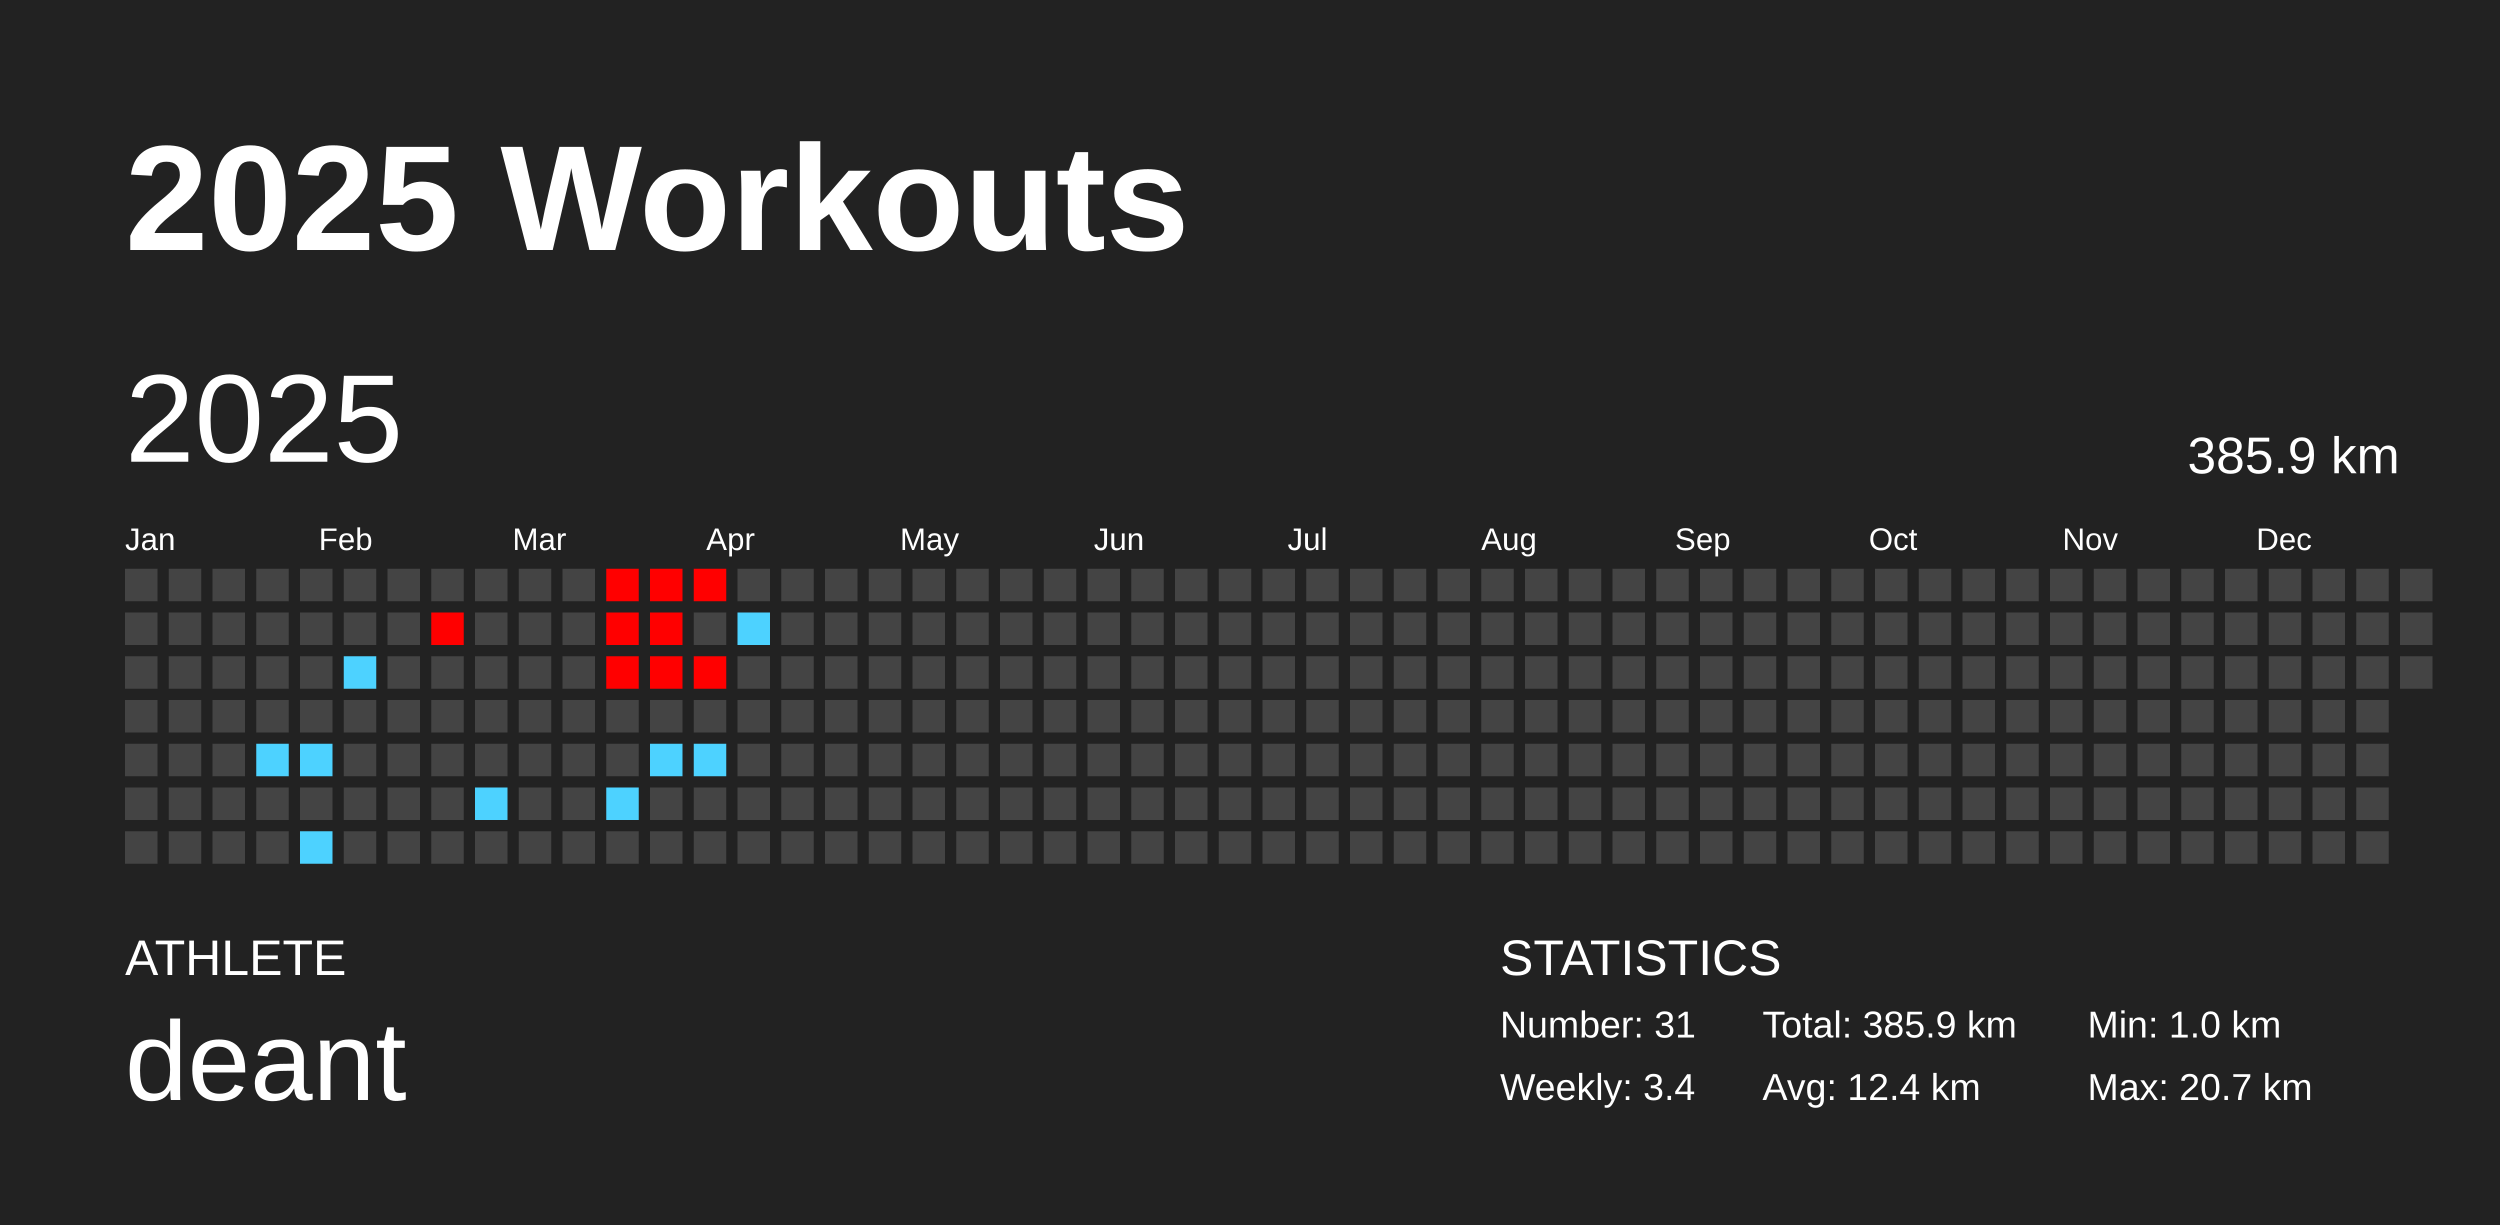
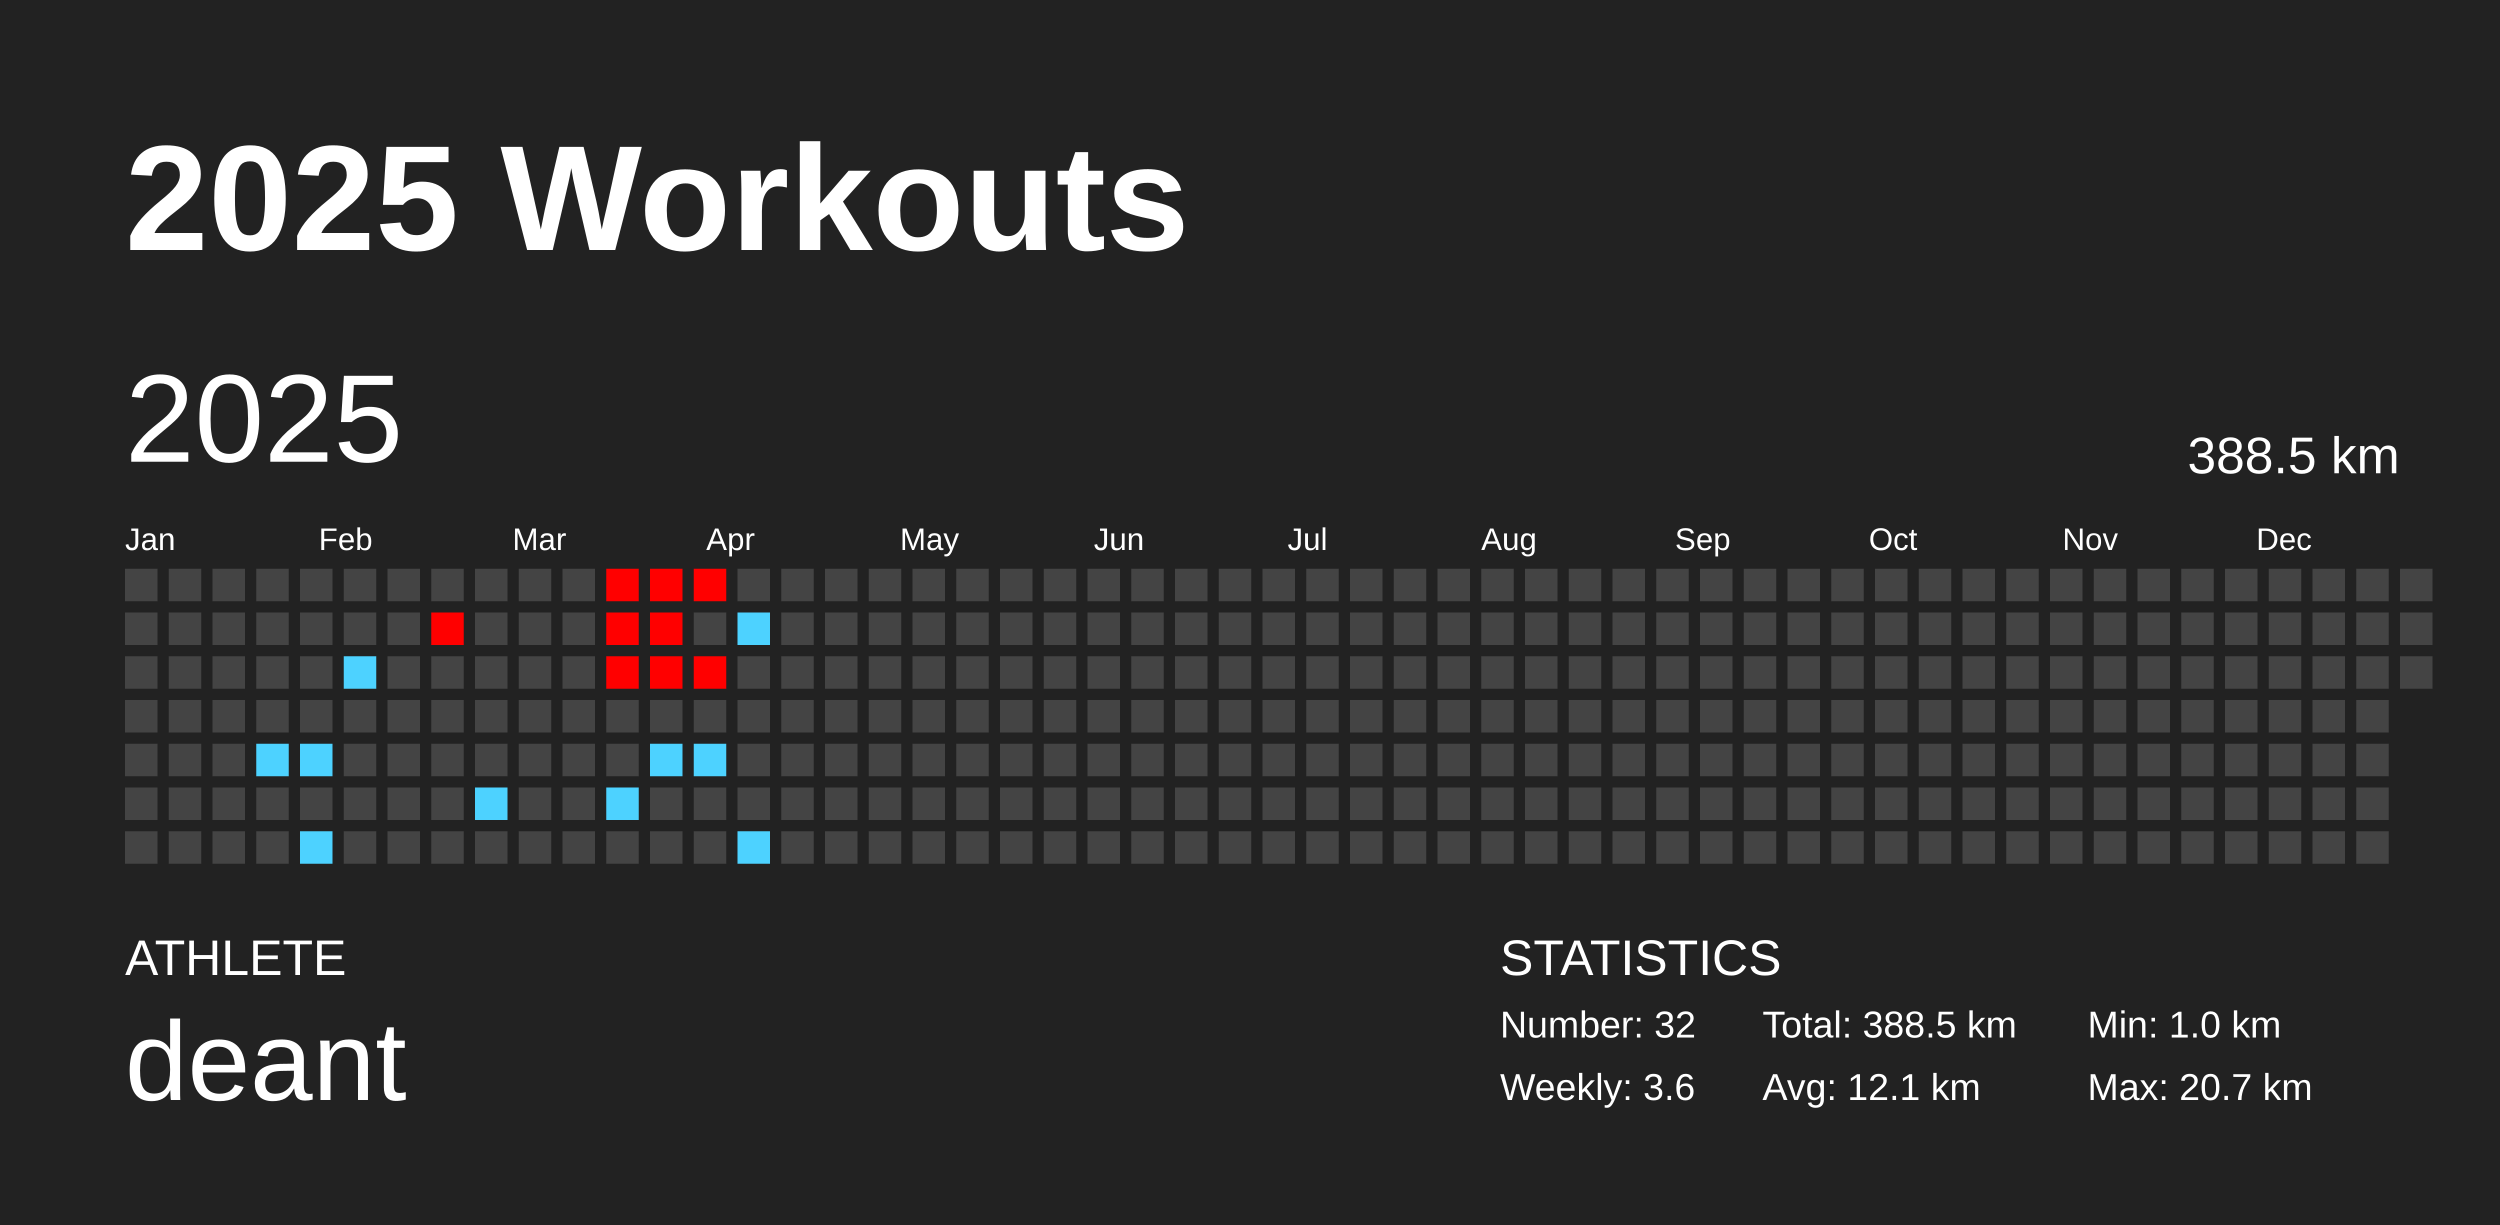
<svg xmlns="http://www.w3.org/2000/svg" baseProfile="full" height="98mm" version="1.1" viewBox="0,0,200,98" width="200mm">
  <defs />
  <rect fill="#222222" height="98" width="200" x="0" y="0" />
  <text fill="#FFFFFF" style="font-size:12px; font-family:Arial; font-weight:bold;" x="10" y="20">2025 Workouts</text>
  <text fill="#FFFFFF" style="font-size:4px; font-family:Arial" x="10" y="78">ATHLETE</text>
  <text fill="#FFFFFF" style="font-size:9px; font-family:Arial" x="10" y="88">deant</text>
  <text fill="#FFFFFF" style="font-size:4px; font-family:Arial" x="120" y="78">STATISTICS</text>
-   <text fill="#FFFFFF" style="font-size:3px; font-family:Arial" x="120" y="83">Number: 31</text>
-   <text fill="#FFFFFF" style="font-size:3px; font-family:Arial" x="120" y="88">Weekly: 3.4</text>
-   <text fill="#FFFFFF" style="font-size:3px; font-family:Arial" x="141" y="83">Total: 385.9 km</text>
-   <text fill="#FFFFFF" style="font-size:3px; font-family:Arial" x="141" y="88">Avg: 12.4 km</text>
+   <text fill="#FFFFFF" style="font-size:3px; font-family:Arial" x="120" y="83">Number: 32</text>
+   <text fill="#FFFFFF" style="font-size:3px; font-family:Arial" x="120" y="88">Weekly: 3.6</text>
+   <text fill="#FFFFFF" style="font-size:3px; font-family:Arial" x="141" y="83">Total: 388.5 km</text>
+   <text fill="#FFFFFF" style="font-size:3px; font-family:Arial" x="141" y="88">Avg: 12.1 km</text>
  <text fill="#FFFFFF" style="font-size:3px; font-family:Arial" x="167" y="83">Min: 1.0 km</text>
  <text fill="#FFFFFF" style="font-size:3px; font-family:Arial" x="167" y="88">Max: 20.7 km</text>
  <text dominant-baseline="hanging" fill="#FFFFFF" style="font-size:10.0px; font-family:Arial;" x="10" y="30">2025</text>
-   <text dominant-baseline="hanging" fill="#FFFFFF" style="font-size:4.125px; font-family:Arial;" x="175" y="35">385.9 km</text>
+   <text dominant-baseline="hanging" fill="#FFFFFF" style="font-size:4.125px; font-family:Arial;" x="175" y="35">388.5 km</text>
  <text fill="#FFFFFF" style="font-size:2.5px; font-family:Arial" x="10.0" y="44">Jan</text>
  <text fill="#FFFFFF" style="font-size:2.5px; font-family:Arial" x="25.5" y="44">Feb</text>
  <text fill="#FFFFFF" style="font-size:2.5px; font-family:Arial" x="41.0" y="44">Mar</text>
  <text fill="#FFFFFF" style="font-size:2.5px; font-family:Arial" x="56.5" y="44">Apr</text>
  <text fill="#FFFFFF" style="font-size:2.5px; font-family:Arial" x="72.0" y="44">May</text>
  <text fill="#FFFFFF" style="font-size:2.5px; font-family:Arial" x="87.5" y="44">Jun</text>
  <text fill="#FFFFFF" style="font-size:2.5px; font-family:Arial" x="103.0" y="44">Jul</text>
  <text fill="#FFFFFF" style="font-size:2.5px; font-family:Arial" x="118.5" y="44">Aug</text>
  <text fill="#FFFFFF" style="font-size:2.5px; font-family:Arial" x="134.0" y="44">Sep</text>
  <text fill="#FFFFFF" style="font-size:2.5px; font-family:Arial" x="149.5" y="44">Oct</text>
  <text fill="#FFFFFF" style="font-size:2.5px; font-family:Arial" x="165.0" y="44">Nov</text>
  <text fill="#FFFFFF" style="font-size:2.5px; font-family:Arial" x="180.5" y="44">Dec</text>
  <rect fill="#444444" height="2.6" width="2.6" x="10.0" y="45.5" />
  <rect fill="#444444" height="2.6" width="2.6" x="10.0" y="49.0" />
  <rect fill="#444444" height="2.6" width="2.6" x="10.0" y="52.5" />
  <rect fill="#444444" height="2.6" width="2.6" x="10.0" y="56.0" />
  <rect fill="#444444" height="2.6" width="2.6" x="10.0" y="59.5" />
  <rect fill="#444444" height="2.6" width="2.6" x="10.0" y="63.0" />
  <rect fill="#444444" height="2.6" width="2.6" x="10.0" y="66.5" />
  <rect fill="#444444" height="2.6" width="2.6" x="13.5" y="45.5" />
  <rect fill="#444444" height="2.6" width="2.6" x="13.5" y="49.0" />
  <rect fill="#444444" height="2.6" width="2.6" x="13.5" y="52.5" />
  <rect fill="#444444" height="2.6" width="2.6" x="13.5" y="56.0" />
  <rect fill="#444444" height="2.6" width="2.6" x="13.5" y="59.5" />
  <rect fill="#444444" height="2.6" width="2.6" x="13.5" y="63.0" />
  <rect fill="#444444" height="2.6" width="2.6" x="13.5" y="66.5" />
  <rect fill="#444444" height="2.6" width="2.6" x="17.0" y="45.5" />
  <rect fill="#444444" height="2.6" width="2.6" x="17.0" y="49.0" />
  <rect fill="#444444" height="2.6" width="2.6" x="17.0" y="52.5" />
  <rect fill="#444444" height="2.6" width="2.6" x="17.0" y="56.0" />
  <rect fill="#444444" height="2.6" width="2.6" x="17.0" y="59.5" />
  <rect fill="#444444" height="2.6" width="2.6" x="17.0" y="63.0" />
  <rect fill="#444444" height="2.6" width="2.6" x="17.0" y="66.5" />
  <rect fill="#444444" height="2.6" width="2.6" x="20.5" y="45.5" />
  <rect fill="#444444" height="2.6" width="2.6" x="20.5" y="49.0" />
  <rect fill="#444444" height="2.6" width="2.6" x="20.5" y="52.5" />
  <rect fill="#444444" height="2.6" width="2.6" x="20.5" y="56.0" />
  <rect fill="#4dd2ff" height="2.6" width="2.6" x="20.5" y="59.5" />
  <rect fill="#444444" height="2.6" width="2.6" x="20.5" y="63.0" />
  <rect fill="#444444" height="2.6" width="2.6" x="20.5" y="66.5" />
  <rect fill="#444444" height="2.6" width="2.6" x="24.0" y="45.5" />
  <rect fill="#444444" height="2.6" width="2.6" x="24.0" y="49.0" />
  <rect fill="#444444" height="2.6" width="2.6" x="24.0" y="52.5" />
  <rect fill="#444444" height="2.6" width="2.6" x="24.0" y="56.0" />
  <rect fill="#4dd2ff" height="2.6" width="2.6" x="24.0" y="59.5" />
  <rect fill="#444444" height="2.6" width="2.6" x="24.0" y="63.0" />
  <rect fill="#4dd2ff" height="2.6" width="2.6" x="24.0" y="66.5" />
  <rect fill="#444444" height="2.6" width="2.6" x="27.5" y="45.5" />
  <rect fill="#444444" height="2.6" width="2.6" x="27.5" y="49.0" />
  <rect fill="#4dd2ff" height="2.6" width="2.6" x="27.5" y="52.5" />
  <rect fill="#444444" height="2.6" width="2.6" x="27.5" y="56.0" />
  <rect fill="#444444" height="2.6" width="2.6" x="27.5" y="59.5" />
  <rect fill="#444444" height="2.6" width="2.6" x="27.5" y="63.0" />
  <rect fill="#444444" height="2.6" width="2.6" x="27.5" y="66.5" />
  <rect fill="#444444" height="2.6" width="2.6" x="31.0" y="45.5" />
  <rect fill="#444444" height="2.6" width="2.6" x="31.0" y="49.0" />
  <rect fill="#444444" height="2.6" width="2.6" x="31.0" y="52.5" />
  <rect fill="#444444" height="2.6" width="2.6" x="31.0" y="56.0" />
  <rect fill="#444444" height="2.6" width="2.6" x="31.0" y="59.5" />
  <rect fill="#444444" height="2.6" width="2.6" x="31.0" y="63.0" />
  <rect fill="#444444" height="2.6" width="2.6" x="31.0" y="66.5" />
  <rect fill="#444444" height="2.6" width="2.6" x="34.5" y="45.5" />
  <rect fill="red" height="2.6" width="2.6" x="34.5" y="49.0" />
  <rect fill="#444444" height="2.6" width="2.6" x="34.5" y="52.5" />
  <rect fill="#444444" height="2.6" width="2.6" x="34.5" y="56.0" />
  <rect fill="#444444" height="2.6" width="2.6" x="34.5" y="59.5" />
  <rect fill="#444444" height="2.6" width="2.6" x="34.5" y="63.0" />
  <rect fill="#444444" height="2.6" width="2.6" x="34.5" y="66.5" />
  <rect fill="#444444" height="2.6" width="2.6" x="38.0" y="45.5" />
  <rect fill="#444444" height="2.6" width="2.6" x="38.0" y="49.0" />
  <rect fill="#444444" height="2.6" width="2.6" x="38.0" y="52.5" />
  <rect fill="#444444" height="2.6" width="2.6" x="38.0" y="56.0" />
  <rect fill="#444444" height="2.6" width="2.6" x="38.0" y="59.5" />
  <rect fill="#4dd2ff" height="2.6" width="2.6" x="38.0" y="63.0" />
  <rect fill="#444444" height="2.6" width="2.6" x="38.0" y="66.5" />
  <rect fill="#444444" height="2.6" width="2.6" x="41.5" y="45.5" />
  <rect fill="#444444" height="2.6" width="2.6" x="41.5" y="49.0" />
  <rect fill="#444444" height="2.6" width="2.6" x="41.5" y="52.5" />
  <rect fill="#444444" height="2.6" width="2.6" x="41.5" y="56.0" />
  <rect fill="#444444" height="2.6" width="2.6" x="41.5" y="59.5" />
  <rect fill="#444444" height="2.6" width="2.6" x="41.5" y="63.0" />
  <rect fill="#444444" height="2.6" width="2.6" x="41.5" y="66.5" />
  <rect fill="#444444" height="2.6" width="2.6" x="45.0" y="45.5" />
  <rect fill="#444444" height="2.6" width="2.6" x="45.0" y="49.0" />
  <rect fill="#444444" height="2.6" width="2.6" x="45.0" y="52.5" />
  <rect fill="#444444" height="2.6" width="2.6" x="45.0" y="56.0" />
  <rect fill="#444444" height="2.6" width="2.6" x="45.0" y="59.5" />
  <rect fill="#444444" height="2.6" width="2.6" x="45.0" y="63.0" />
  <rect fill="#444444" height="2.6" width="2.6" x="45.0" y="66.5" />
  <rect fill="red" height="2.6" width="2.6" x="48.5" y="45.5" />
  <rect fill="red" height="2.6" width="2.6" x="48.5" y="49.0" />
  <rect fill="red" height="2.6" width="2.6" x="48.5" y="52.5" />
  <rect fill="#444444" height="2.6" width="2.6" x="48.5" y="56.0" />
  <rect fill="#444444" height="2.6" width="2.6" x="48.5" y="59.5" />
  <rect fill="#4dd2ff" height="2.6" width="2.6" x="48.5" y="63.0" />
  <rect fill="#444444" height="2.6" width="2.6" x="48.5" y="66.5" />
  <rect fill="red" height="2.6" width="2.6" x="52.0" y="45.5" />
  <rect fill="red" height="2.6" width="2.6" x="52.0" y="49.0" />
  <rect fill="red" height="2.6" width="2.6" x="52.0" y="52.5" />
  <rect fill="#444444" height="2.6" width="2.6" x="52.0" y="56.0" />
  <rect fill="#4dd2ff" height="2.6" width="2.6" x="52.0" y="59.5" />
  <rect fill="#444444" height="2.6" width="2.6" x="52.0" y="63.0" />
  <rect fill="#444444" height="2.6" width="2.6" x="52.0" y="66.5" />
  <rect fill="red" height="2.6" width="2.6" x="55.5" y="45.5" />
  <rect fill="#444444" height="2.6" width="2.6" x="55.5" y="49.0" />
  <rect fill="red" height="2.6" width="2.6" x="55.5" y="52.5" />
  <rect fill="#444444" height="2.6" width="2.6" x="55.5" y="56.0" />
  <rect fill="#4dd2ff" height="2.6" width="2.6" x="55.5" y="59.5" />
  <rect fill="#444444" height="2.6" width="2.6" x="55.5" y="63.0" />
  <rect fill="#444444" height="2.6" width="2.6" x="55.5" y="66.5" />
  <rect fill="#444444" height="2.6" width="2.6" x="59.0" y="45.5" />
  <rect fill="#4dd2ff" height="2.6" width="2.6" x="59.0" y="49.0" />
  <rect fill="#444444" height="2.6" width="2.6" x="59.0" y="52.5" />
  <rect fill="#444444" height="2.6" width="2.6" x="59.0" y="56.0" />
  <rect fill="#444444" height="2.6" width="2.6" x="59.0" y="59.5" />
  <rect fill="#444444" height="2.6" width="2.6" x="59.0" y="63.0" />
-   <rect fill="#444444" height="2.6" width="2.6" x="59.0" y="66.5" />
+   <rect fill="#4dd2ff" height="2.6" width="2.6" x="59.0" y="66.5" />
  <rect fill="#444444" height="2.6" width="2.6" x="62.5" y="45.5" />
  <rect fill="#444444" height="2.6" width="2.6" x="62.5" y="49.0" />
  <rect fill="#444444" height="2.6" width="2.6" x="62.5" y="52.5" />
  <rect fill="#444444" height="2.6" width="2.6" x="62.5" y="56.0" />
  <rect fill="#444444" height="2.6" width="2.6" x="62.5" y="59.5" />
  <rect fill="#444444" height="2.6" width="2.6" x="62.5" y="63.0" />
  <rect fill="#444444" height="2.6" width="2.6" x="62.5" y="66.5" />
  <rect fill="#444444" height="2.6" width="2.6" x="66.0" y="45.5" />
  <rect fill="#444444" height="2.6" width="2.6" x="66.0" y="49.0" />
  <rect fill="#444444" height="2.6" width="2.6" x="66.0" y="52.5" />
  <rect fill="#444444" height="2.6" width="2.6" x="66.0" y="56.0" />
  <rect fill="#444444" height="2.6" width="2.6" x="66.0" y="59.5" />
  <rect fill="#444444" height="2.6" width="2.6" x="66.0" y="63.0" />
  <rect fill="#444444" height="2.6" width="2.6" x="66.0" y="66.5" />
  <rect fill="#444444" height="2.6" width="2.6" x="69.5" y="45.5" />
  <rect fill="#444444" height="2.6" width="2.6" x="69.5" y="49.0" />
  <rect fill="#444444" height="2.6" width="2.6" x="69.5" y="52.5" />
  <rect fill="#444444" height="2.6" width="2.6" x="69.5" y="56.0" />
  <rect fill="#444444" height="2.6" width="2.6" x="69.5" y="59.5" />
  <rect fill="#444444" height="2.6" width="2.6" x="69.5" y="63.0" />
  <rect fill="#444444" height="2.6" width="2.6" x="69.5" y="66.5" />
  <rect fill="#444444" height="2.6" width="2.6" x="73.0" y="45.5" />
  <rect fill="#444444" height="2.6" width="2.6" x="73.0" y="49.0" />
  <rect fill="#444444" height="2.6" width="2.6" x="73.0" y="52.5" />
  <rect fill="#444444" height="2.6" width="2.6" x="73.0" y="56.0" />
  <rect fill="#444444" height="2.6" width="2.6" x="73.0" y="59.5" />
  <rect fill="#444444" height="2.6" width="2.6" x="73.0" y="63.0" />
  <rect fill="#444444" height="2.6" width="2.6" x="73.0" y="66.5" />
  <rect fill="#444444" height="2.6" width="2.6" x="76.5" y="45.5" />
  <rect fill="#444444" height="2.6" width="2.6" x="76.5" y="49.0" />
  <rect fill="#444444" height="2.6" width="2.6" x="76.5" y="52.5" />
  <rect fill="#444444" height="2.6" width="2.6" x="76.5" y="56.0" />
  <rect fill="#444444" height="2.6" width="2.6" x="76.5" y="59.5" />
  <rect fill="#444444" height="2.6" width="2.6" x="76.5" y="63.0" />
  <rect fill="#444444" height="2.6" width="2.6" x="76.5" y="66.5" />
  <rect fill="#444444" height="2.6" width="2.6" x="80.0" y="45.5" />
  <rect fill="#444444" height="2.6" width="2.6" x="80.0" y="49.0" />
  <rect fill="#444444" height="2.6" width="2.6" x="80.0" y="52.5" />
  <rect fill="#444444" height="2.6" width="2.6" x="80.0" y="56.0" />
  <rect fill="#444444" height="2.6" width="2.6" x="80.0" y="59.5" />
  <rect fill="#444444" height="2.6" width="2.6" x="80.0" y="63.0" />
  <rect fill="#444444" height="2.6" width="2.6" x="80.0" y="66.5" />
  <rect fill="#444444" height="2.6" width="2.6" x="83.5" y="45.5" />
  <rect fill="#444444" height="2.6" width="2.6" x="83.5" y="49.0" />
  <rect fill="#444444" height="2.6" width="2.6" x="83.5" y="52.5" />
  <rect fill="#444444" height="2.6" width="2.6" x="83.5" y="56.0" />
  <rect fill="#444444" height="2.6" width="2.6" x="83.5" y="59.5" />
  <rect fill="#444444" height="2.6" width="2.6" x="83.5" y="63.0" />
  <rect fill="#444444" height="2.6" width="2.6" x="83.5" y="66.5" />
  <rect fill="#444444" height="2.6" width="2.6" x="87.0" y="45.5" />
  <rect fill="#444444" height="2.6" width="2.6" x="87.0" y="49.0" />
  <rect fill="#444444" height="2.6" width="2.6" x="87.0" y="52.5" />
  <rect fill="#444444" height="2.6" width="2.6" x="87.0" y="56.0" />
  <rect fill="#444444" height="2.6" width="2.6" x="87.0" y="59.5" />
  <rect fill="#444444" height="2.6" width="2.6" x="87.0" y="63.0" />
  <rect fill="#444444" height="2.6" width="2.6" x="87.0" y="66.5" />
  <rect fill="#444444" height="2.6" width="2.6" x="90.5" y="45.5" />
  <rect fill="#444444" height="2.6" width="2.6" x="90.5" y="49.0" />
  <rect fill="#444444" height="2.6" width="2.6" x="90.5" y="52.5" />
  <rect fill="#444444" height="2.6" width="2.6" x="90.5" y="56.0" />
  <rect fill="#444444" height="2.6" width="2.6" x="90.5" y="59.5" />
  <rect fill="#444444" height="2.6" width="2.6" x="90.5" y="63.0" />
  <rect fill="#444444" height="2.6" width="2.6" x="90.5" y="66.5" />
  <rect fill="#444444" height="2.6" width="2.6" x="94.0" y="45.5" />
  <rect fill="#444444" height="2.6" width="2.6" x="94.0" y="49.0" />
  <rect fill="#444444" height="2.6" width="2.6" x="94.0" y="52.5" />
  <rect fill="#444444" height="2.6" width="2.6" x="94.0" y="56.0" />
  <rect fill="#444444" height="2.6" width="2.6" x="94.0" y="59.5" />
  <rect fill="#444444" height="2.6" width="2.6" x="94.0" y="63.0" />
  <rect fill="#444444" height="2.6" width="2.6" x="94.0" y="66.5" />
  <rect fill="#444444" height="2.6" width="2.6" x="97.5" y="45.5" />
  <rect fill="#444444" height="2.6" width="2.6" x="97.5" y="49.0" />
  <rect fill="#444444" height="2.6" width="2.6" x="97.5" y="52.5" />
  <rect fill="#444444" height="2.6" width="2.6" x="97.5" y="56.0" />
  <rect fill="#444444" height="2.6" width="2.6" x="97.5" y="59.5" />
  <rect fill="#444444" height="2.6" width="2.6" x="97.5" y="63.0" />
  <rect fill="#444444" height="2.6" width="2.6" x="97.5" y="66.5" />
  <rect fill="#444444" height="2.6" width="2.6" x="101.0" y="45.5" />
  <rect fill="#444444" height="2.6" width="2.6" x="101.0" y="49.0" />
  <rect fill="#444444" height="2.6" width="2.6" x="101.0" y="52.5" />
  <rect fill="#444444" height="2.6" width="2.6" x="101.0" y="56.0" />
  <rect fill="#444444" height="2.6" width="2.6" x="101.0" y="59.5" />
  <rect fill="#444444" height="2.6" width="2.6" x="101.0" y="63.0" />
  <rect fill="#444444" height="2.6" width="2.6" x="101.0" y="66.5" />
  <rect fill="#444444" height="2.6" width="2.6" x="104.5" y="45.5" />
  <rect fill="#444444" height="2.6" width="2.6" x="104.5" y="49.0" />
  <rect fill="#444444" height="2.6" width="2.6" x="104.5" y="52.5" />
  <rect fill="#444444" height="2.6" width="2.6" x="104.5" y="56.0" />
  <rect fill="#444444" height="2.6" width="2.6" x="104.5" y="59.5" />
  <rect fill="#444444" height="2.6" width="2.6" x="104.5" y="63.0" />
  <rect fill="#444444" height="2.6" width="2.6" x="104.5" y="66.5" />
  <rect fill="#444444" height="2.6" width="2.6" x="108.0" y="45.5" />
  <rect fill="#444444" height="2.6" width="2.6" x="108.0" y="49.0" />
  <rect fill="#444444" height="2.6" width="2.6" x="108.0" y="52.5" />
  <rect fill="#444444" height="2.6" width="2.6" x="108.0" y="56.0" />
  <rect fill="#444444" height="2.6" width="2.6" x="108.0" y="59.5" />
  <rect fill="#444444" height="2.6" width="2.6" x="108.0" y="63.0" />
  <rect fill="#444444" height="2.6" width="2.6" x="108.0" y="66.5" />
  <rect fill="#444444" height="2.6" width="2.6" x="111.5" y="45.5" />
  <rect fill="#444444" height="2.6" width="2.6" x="111.5" y="49.0" />
  <rect fill="#444444" height="2.6" width="2.6" x="111.5" y="52.5" />
  <rect fill="#444444" height="2.6" width="2.6" x="111.5" y="56.0" />
  <rect fill="#444444" height="2.6" width="2.6" x="111.5" y="59.5" />
  <rect fill="#444444" height="2.6" width="2.6" x="111.5" y="63.0" />
  <rect fill="#444444" height="2.6" width="2.6" x="111.5" y="66.5" />
  <rect fill="#444444" height="2.6" width="2.6" x="115.0" y="45.5" />
  <rect fill="#444444" height="2.6" width="2.6" x="115.0" y="49.0" />
  <rect fill="#444444" height="2.6" width="2.6" x="115.0" y="52.5" />
  <rect fill="#444444" height="2.6" width="2.6" x="115.0" y="56.0" />
  <rect fill="#444444" height="2.6" width="2.6" x="115.0" y="59.5" />
  <rect fill="#444444" height="2.6" width="2.6" x="115.0" y="63.0" />
  <rect fill="#444444" height="2.6" width="2.6" x="115.0" y="66.5" />
  <rect fill="#444444" height="2.6" width="2.6" x="118.5" y="45.5" />
  <rect fill="#444444" height="2.6" width="2.6" x="118.5" y="49.0" />
  <rect fill="#444444" height="2.6" width="2.6" x="118.5" y="52.5" />
  <rect fill="#444444" height="2.6" width="2.6" x="118.5" y="56.0" />
  <rect fill="#444444" height="2.6" width="2.6" x="118.5" y="59.5" />
  <rect fill="#444444" height="2.6" width="2.6" x="118.5" y="63.0" />
  <rect fill="#444444" height="2.6" width="2.6" x="118.5" y="66.5" />
  <rect fill="#444444" height="2.6" width="2.6" x="122.0" y="45.5" />
  <rect fill="#444444" height="2.6" width="2.6" x="122.0" y="49.0" />
  <rect fill="#444444" height="2.6" width="2.6" x="122.0" y="52.5" />
  <rect fill="#444444" height="2.6" width="2.6" x="122.0" y="56.0" />
  <rect fill="#444444" height="2.6" width="2.6" x="122.0" y="59.5" />
  <rect fill="#444444" height="2.6" width="2.6" x="122.0" y="63.0" />
  <rect fill="#444444" height="2.6" width="2.6" x="122.0" y="66.5" />
  <rect fill="#444444" height="2.6" width="2.6" x="125.5" y="45.5" />
  <rect fill="#444444" height="2.6" width="2.6" x="125.5" y="49.0" />
  <rect fill="#444444" height="2.6" width="2.6" x="125.5" y="52.5" />
  <rect fill="#444444" height="2.6" width="2.6" x="125.5" y="56.0" />
  <rect fill="#444444" height="2.6" width="2.6" x="125.5" y="59.5" />
  <rect fill="#444444" height="2.6" width="2.6" x="125.5" y="63.0" />
  <rect fill="#444444" height="2.6" width="2.6" x="125.5" y="66.5" />
  <rect fill="#444444" height="2.6" width="2.6" x="129.0" y="45.5" />
  <rect fill="#444444" height="2.6" width="2.6" x="129.0" y="49.0" />
  <rect fill="#444444" height="2.6" width="2.6" x="129.0" y="52.5" />
  <rect fill="#444444" height="2.6" width="2.6" x="129.0" y="56.0" />
  <rect fill="#444444" height="2.6" width="2.6" x="129.0" y="59.5" />
  <rect fill="#444444" height="2.6" width="2.6" x="129.0" y="63.0" />
  <rect fill="#444444" height="2.6" width="2.6" x="129.0" y="66.5" />
  <rect fill="#444444" height="2.6" width="2.6" x="132.5" y="45.5" />
  <rect fill="#444444" height="2.6" width="2.6" x="132.5" y="49.0" />
  <rect fill="#444444" height="2.6" width="2.6" x="132.5" y="52.5" />
  <rect fill="#444444" height="2.6" width="2.6" x="132.5" y="56.0" />
  <rect fill="#444444" height="2.6" width="2.6" x="132.5" y="59.5" />
  <rect fill="#444444" height="2.6" width="2.6" x="132.5" y="63.0" />
  <rect fill="#444444" height="2.6" width="2.6" x="132.5" y="66.5" />
  <rect fill="#444444" height="2.6" width="2.6" x="136.0" y="45.5" />
  <rect fill="#444444" height="2.6" width="2.6" x="136.0" y="49.0" />
  <rect fill="#444444" height="2.6" width="2.6" x="136.0" y="52.5" />
  <rect fill="#444444" height="2.6" width="2.6" x="136.0" y="56.0" />
  <rect fill="#444444" height="2.6" width="2.6" x="136.0" y="59.5" />
  <rect fill="#444444" height="2.6" width="2.6" x="136.0" y="63.0" />
  <rect fill="#444444" height="2.6" width="2.6" x="136.0" y="66.5" />
  <rect fill="#444444" height="2.6" width="2.6" x="139.5" y="45.5" />
  <rect fill="#444444" height="2.6" width="2.6" x="139.5" y="49.0" />
  <rect fill="#444444" height="2.6" width="2.6" x="139.5" y="52.5" />
  <rect fill="#444444" height="2.6" width="2.6" x="139.5" y="56.0" />
  <rect fill="#444444" height="2.6" width="2.6" x="139.5" y="59.5" />
  <rect fill="#444444" height="2.6" width="2.6" x="139.5" y="63.0" />
  <rect fill="#444444" height="2.6" width="2.6" x="139.5" y="66.5" />
  <rect fill="#444444" height="2.6" width="2.6" x="143.0" y="45.5" />
  <rect fill="#444444" height="2.6" width="2.6" x="143.0" y="49.0" />
  <rect fill="#444444" height="2.6" width="2.6" x="143.0" y="52.5" />
  <rect fill="#444444" height="2.6" width="2.6" x="143.0" y="56.0" />
  <rect fill="#444444" height="2.6" width="2.6" x="143.0" y="59.5" />
  <rect fill="#444444" height="2.6" width="2.6" x="143.0" y="63.0" />
  <rect fill="#444444" height="2.6" width="2.6" x="143.0" y="66.5" />
  <rect fill="#444444" height="2.6" width="2.6" x="146.5" y="45.5" />
  <rect fill="#444444" height="2.6" width="2.6" x="146.5" y="49.0" />
  <rect fill="#444444" height="2.6" width="2.6" x="146.5" y="52.5" />
  <rect fill="#444444" height="2.6" width="2.6" x="146.5" y="56.0" />
  <rect fill="#444444" height="2.6" width="2.6" x="146.5" y="59.5" />
  <rect fill="#444444" height="2.6" width="2.6" x="146.5" y="63.0" />
  <rect fill="#444444" height="2.6" width="2.6" x="146.5" y="66.5" />
  <rect fill="#444444" height="2.6" width="2.6" x="150.0" y="45.5" />
  <rect fill="#444444" height="2.6" width="2.6" x="150.0" y="49.0" />
  <rect fill="#444444" height="2.6" width="2.6" x="150.0" y="52.5" />
  <rect fill="#444444" height="2.6" width="2.6" x="150.0" y="56.0" />
  <rect fill="#444444" height="2.6" width="2.6" x="150.0" y="59.5" />
  <rect fill="#444444" height="2.6" width="2.6" x="150.0" y="63.0" />
  <rect fill="#444444" height="2.6" width="2.6" x="150.0" y="66.5" />
  <rect fill="#444444" height="2.6" width="2.6" x="153.5" y="45.5" />
  <rect fill="#444444" height="2.6" width="2.6" x="153.5" y="49.0" />
  <rect fill="#444444" height="2.6" width="2.6" x="153.5" y="52.5" />
  <rect fill="#444444" height="2.6" width="2.6" x="153.5" y="56.0" />
  <rect fill="#444444" height="2.6" width="2.6" x="153.5" y="59.5" />
  <rect fill="#444444" height="2.6" width="2.6" x="153.5" y="63.0" />
  <rect fill="#444444" height="2.6" width="2.6" x="153.5" y="66.5" />
  <rect fill="#444444" height="2.6" width="2.6" x="157.0" y="45.5" />
  <rect fill="#444444" height="2.6" width="2.6" x="157.0" y="49.0" />
  <rect fill="#444444" height="2.6" width="2.6" x="157.0" y="52.5" />
  <rect fill="#444444" height="2.6" width="2.6" x="157.0" y="56.0" />
  <rect fill="#444444" height="2.6" width="2.6" x="157.0" y="59.5" />
  <rect fill="#444444" height="2.6" width="2.6" x="157.0" y="63.0" />
  <rect fill="#444444" height="2.6" width="2.6" x="157.0" y="66.5" />
  <rect fill="#444444" height="2.6" width="2.6" x="160.5" y="45.5" />
  <rect fill="#444444" height="2.6" width="2.6" x="160.5" y="49.0" />
  <rect fill="#444444" height="2.6" width="2.6" x="160.5" y="52.5" />
  <rect fill="#444444" height="2.6" width="2.6" x="160.5" y="56.0" />
  <rect fill="#444444" height="2.6" width="2.6" x="160.5" y="59.5" />
  <rect fill="#444444" height="2.6" width="2.6" x="160.5" y="63.0" />
  <rect fill="#444444" height="2.6" width="2.6" x="160.5" y="66.5" />
  <rect fill="#444444" height="2.6" width="2.6" x="164.0" y="45.5" />
  <rect fill="#444444" height="2.6" width="2.6" x="164.0" y="49.0" />
  <rect fill="#444444" height="2.6" width="2.6" x="164.0" y="52.5" />
  <rect fill="#444444" height="2.6" width="2.6" x="164.0" y="56.0" />
  <rect fill="#444444" height="2.6" width="2.6" x="164.0" y="59.5" />
  <rect fill="#444444" height="2.6" width="2.6" x="164.0" y="63.0" />
  <rect fill="#444444" height="2.6" width="2.6" x="164.0" y="66.5" />
  <rect fill="#444444" height="2.6" width="2.6" x="167.5" y="45.5" />
  <rect fill="#444444" height="2.6" width="2.6" x="167.5" y="49.0" />
  <rect fill="#444444" height="2.6" width="2.6" x="167.5" y="52.5" />
  <rect fill="#444444" height="2.6" width="2.6" x="167.5" y="56.0" />
  <rect fill="#444444" height="2.6" width="2.6" x="167.5" y="59.5" />
  <rect fill="#444444" height="2.6" width="2.6" x="167.5" y="63.0" />
  <rect fill="#444444" height="2.6" width="2.6" x="167.5" y="66.5" />
  <rect fill="#444444" height="2.6" width="2.6" x="171.0" y="45.5" />
  <rect fill="#444444" height="2.6" width="2.6" x="171.0" y="49.0" />
  <rect fill="#444444" height="2.6" width="2.6" x="171.0" y="52.5" />
  <rect fill="#444444" height="2.6" width="2.6" x="171.0" y="56.0" />
  <rect fill="#444444" height="2.6" width="2.6" x="171.0" y="59.5" />
  <rect fill="#444444" height="2.6" width="2.6" x="171.0" y="63.0" />
  <rect fill="#444444" height="2.6" width="2.6" x="171.0" y="66.5" />
  <rect fill="#444444" height="2.6" width="2.6" x="174.5" y="45.5" />
  <rect fill="#444444" height="2.6" width="2.6" x="174.5" y="49.0" />
  <rect fill="#444444" height="2.6" width="2.6" x="174.5" y="52.5" />
  <rect fill="#444444" height="2.6" width="2.6" x="174.5" y="56.0" />
  <rect fill="#444444" height="2.6" width="2.6" x="174.5" y="59.5" />
  <rect fill="#444444" height="2.6" width="2.6" x="174.5" y="63.0" />
  <rect fill="#444444" height="2.6" width="2.6" x="174.5" y="66.5" />
  <rect fill="#444444" height="2.6" width="2.6" x="178.0" y="45.5" />
  <rect fill="#444444" height="2.6" width="2.6" x="178.0" y="49.0" />
  <rect fill="#444444" height="2.6" width="2.6" x="178.0" y="52.5" />
  <rect fill="#444444" height="2.6" width="2.6" x="178.0" y="56.0" />
  <rect fill="#444444" height="2.6" width="2.6" x="178.0" y="59.5" />
  <rect fill="#444444" height="2.6" width="2.6" x="178.0" y="63.0" />
  <rect fill="#444444" height="2.6" width="2.6" x="178.0" y="66.5" />
  <rect fill="#444444" height="2.6" width="2.6" x="181.5" y="45.5" />
  <rect fill="#444444" height="2.6" width="2.6" x="181.5" y="49.0" />
  <rect fill="#444444" height="2.6" width="2.6" x="181.5" y="52.5" />
  <rect fill="#444444" height="2.6" width="2.6" x="181.5" y="56.0" />
  <rect fill="#444444" height="2.6" width="2.6" x="181.5" y="59.5" />
  <rect fill="#444444" height="2.6" width="2.6" x="181.5" y="63.0" />
  <rect fill="#444444" height="2.6" width="2.6" x="181.5" y="66.5" />
  <rect fill="#444444" height="2.6" width="2.6" x="185.0" y="45.5" />
  <rect fill="#444444" height="2.6" width="2.6" x="185.0" y="49.0" />
  <rect fill="#444444" height="2.6" width="2.6" x="185.0" y="52.5" />
  <rect fill="#444444" height="2.6" width="2.6" x="185.0" y="56.0" />
  <rect fill="#444444" height="2.6" width="2.6" x="185.0" y="59.5" />
  <rect fill="#444444" height="2.6" width="2.6" x="185.0" y="63.0" />
  <rect fill="#444444" height="2.6" width="2.6" x="185.0" y="66.5" />
  <rect fill="#444444" height="2.6" width="2.6" x="188.5" y="45.5" />
  <rect fill="#444444" height="2.6" width="2.6" x="188.5" y="49.0" />
  <rect fill="#444444" height="2.6" width="2.6" x="188.5" y="52.5" />
  <rect fill="#444444" height="2.6" width="2.6" x="188.5" y="56.0" />
  <rect fill="#444444" height="2.6" width="2.6" x="188.5" y="59.5" />
  <rect fill="#444444" height="2.6" width="2.6" x="188.5" y="63.0" />
  <rect fill="#444444" height="2.6" width="2.6" x="188.5" y="66.5" />
  <rect fill="#444444" height="2.6" width="2.6" x="192.0" y="45.5" />
  <rect fill="#444444" height="2.6" width="2.6" x="192.0" y="49.0" />
  <rect fill="#444444" height="2.6" width="2.6" x="192.0" y="52.5" />
</svg>
